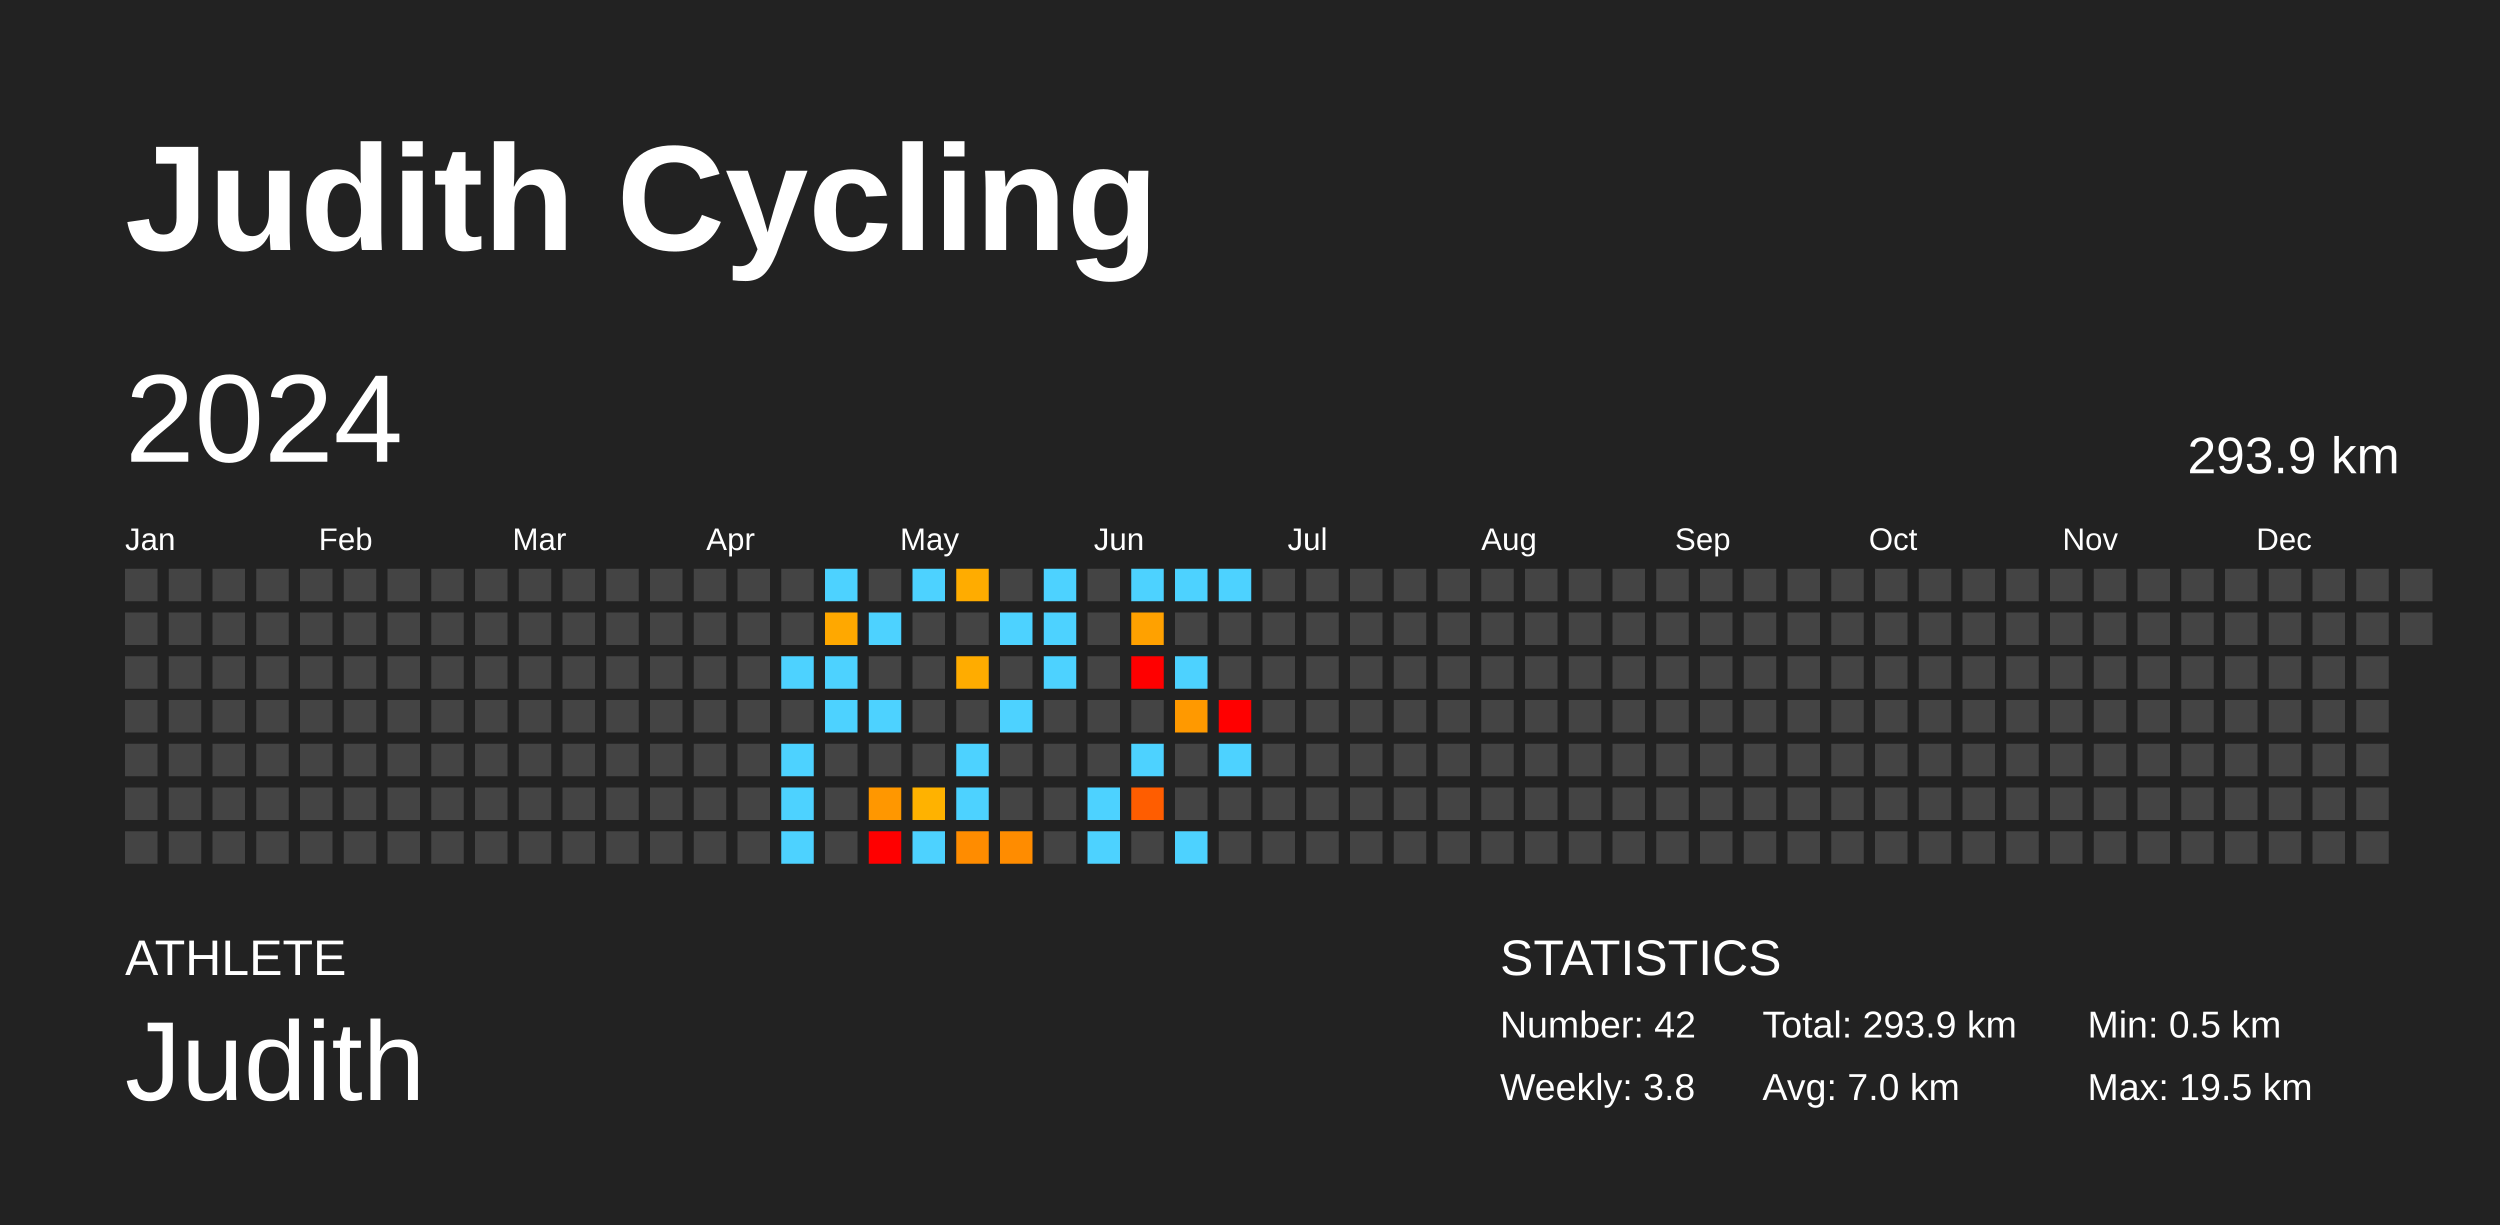
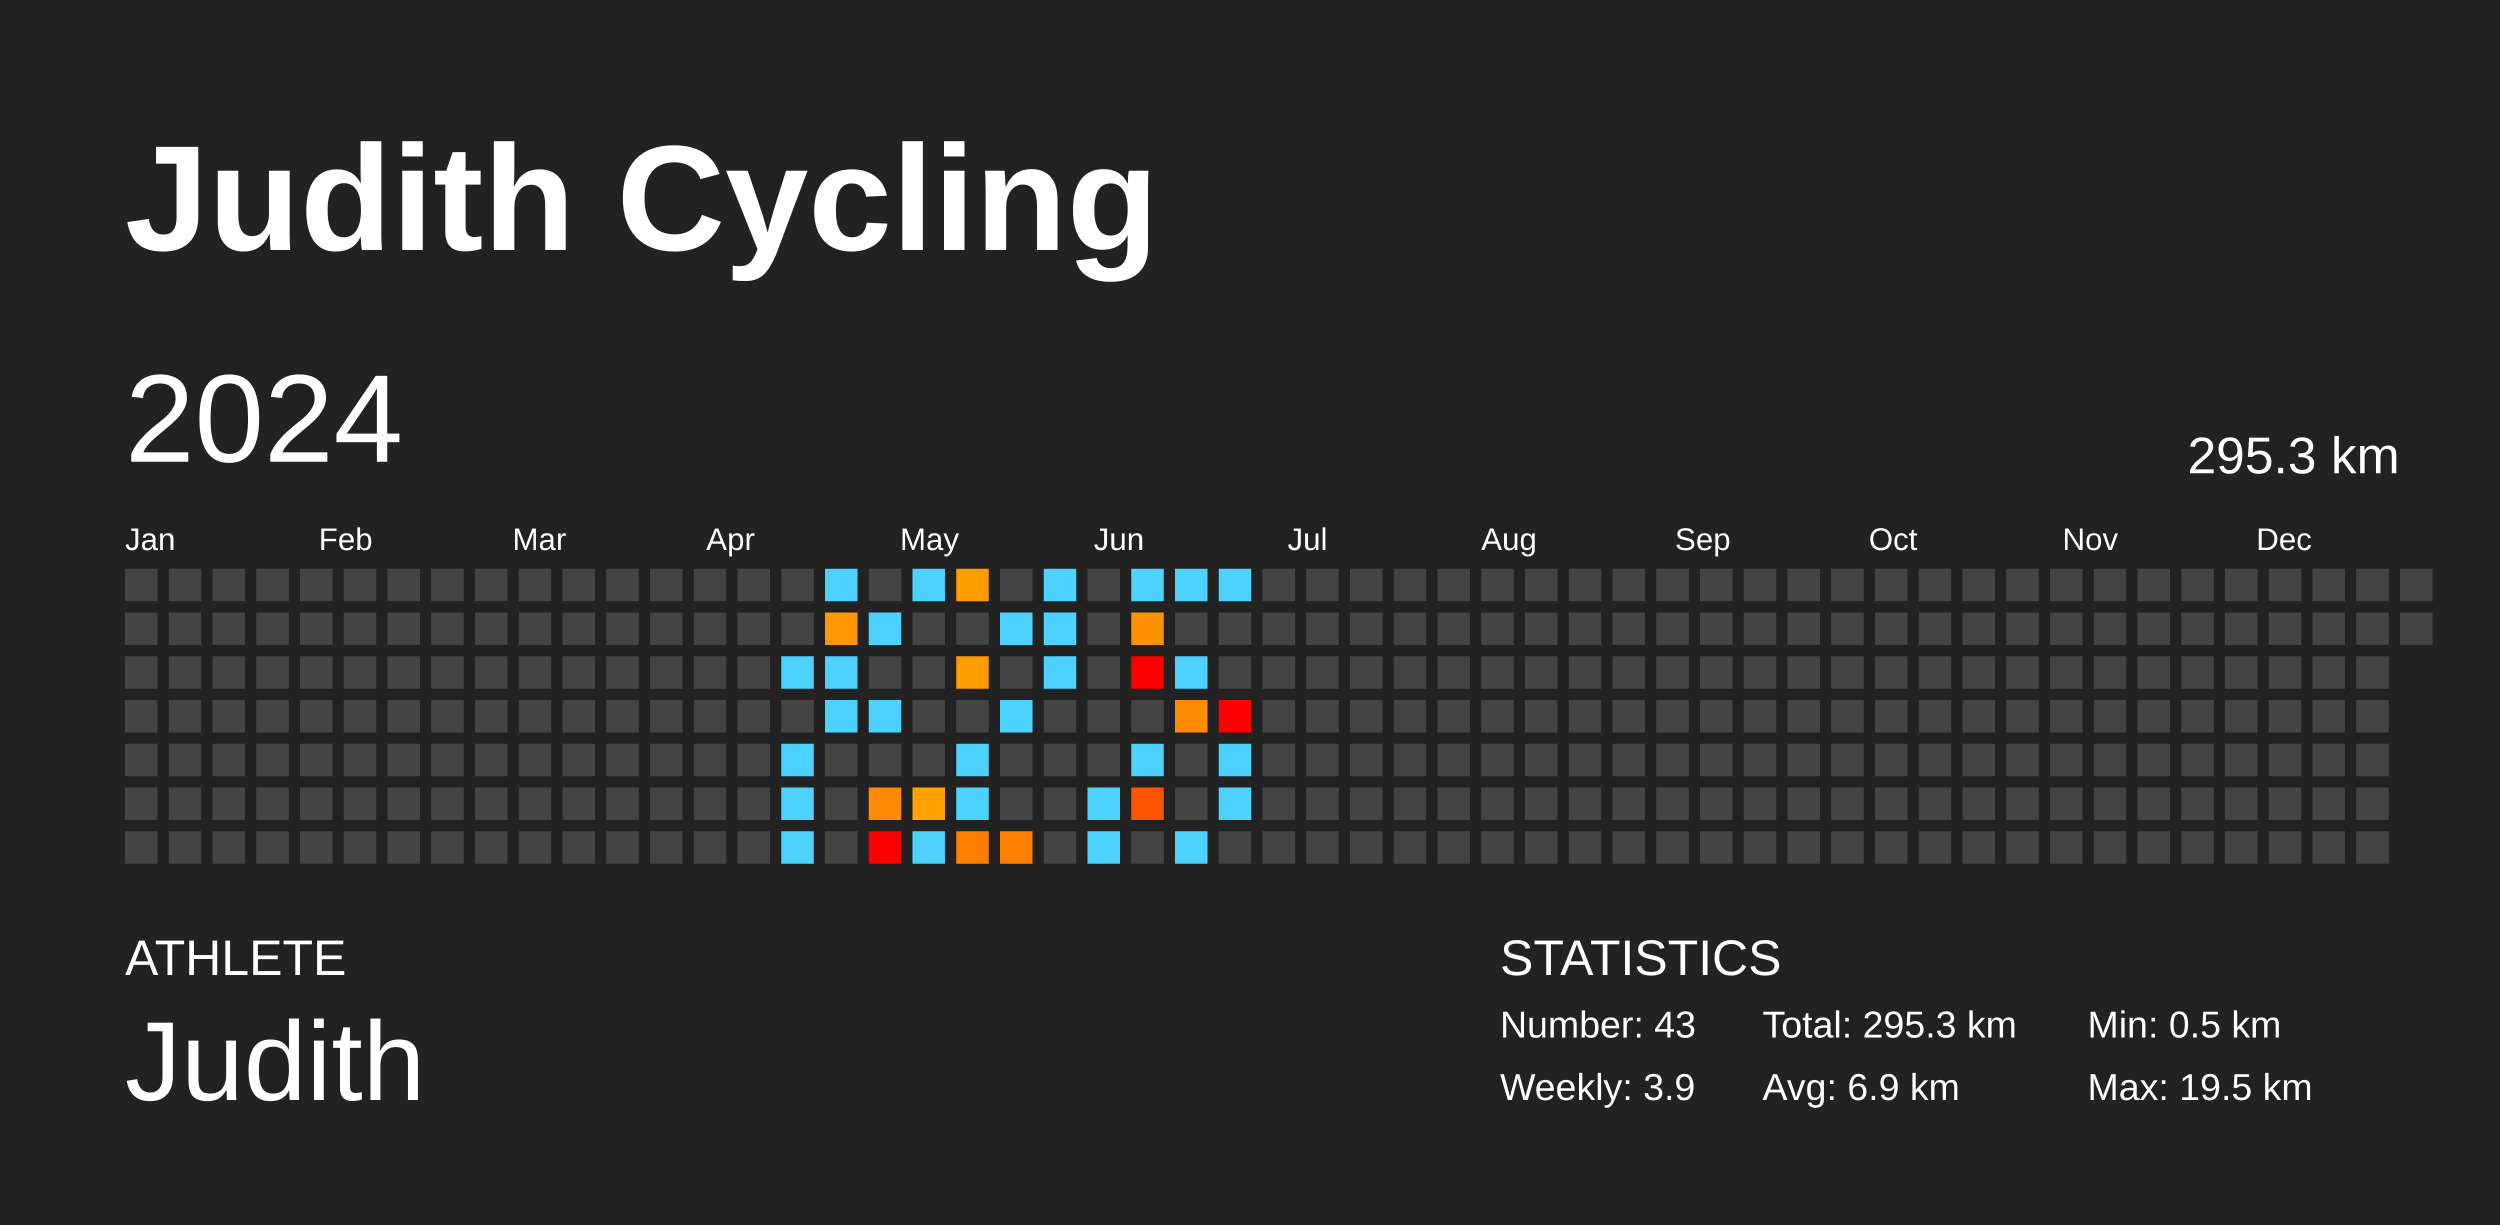
<svg xmlns="http://www.w3.org/2000/svg" baseProfile="full" height="98mm" version="1.1" viewBox="0,0,200,98" width="200mm">
  <defs />
  <rect fill="#222222" height="98" width="200" x="0" y="0" />
  <text fill="#FFFFFF" style="font-size:12px; font-family:Arial; font-weight:bold;" x="10" y="20">Judith Cycling</text>
  <text fill="#FFFFFF" style="font-size:4px; font-family:Arial" x="10" y="78">ATHLETE</text>
  <text fill="#FFFFFF" style="font-size:9px; font-family:Arial" x="10" y="88">Judith</text>
  <text fill="#FFFFFF" style="font-size:4px; font-family:Arial" x="120" y="78">STATISTICS</text>
-   <text fill="#FFFFFF" style="font-size:3px; font-family:Arial" x="120" y="83">Number: 42</text>
-   <text fill="#FFFFFF" style="font-size:3px; font-family:Arial" x="120" y="88">Weekly: 3.8</text>
-   <text fill="#FFFFFF" style="font-size:3px; font-family:Arial" x="141" y="83">Total: 293.9 km</text>
-   <text fill="#FFFFFF" style="font-size:3px; font-family:Arial" x="141" y="88">Avg: 7.0 km</text>
+   <text fill="#FFFFFF" style="font-size:3px; font-family:Arial" x="120" y="83">Number: 43</text>
+   <text fill="#FFFFFF" style="font-size:3px; font-family:Arial" x="120" y="88">Weekly: 3.9</text>
+   <text fill="#FFFFFF" style="font-size:3px; font-family:Arial" x="141" y="83">Total: 295.3 km</text>
+   <text fill="#FFFFFF" style="font-size:3px; font-family:Arial" x="141" y="88">Avg: 6.9 km</text>
  <text fill="#FFFFFF" style="font-size:3px; font-family:Arial" x="167" y="83">Min: 0.5 km</text>
  <text fill="#FFFFFF" style="font-size:3px; font-family:Arial" x="167" y="88">Max: 19.5 km</text>
  <text dominant-baseline="hanging" fill="#FFFFFF" style="font-size:10.0px; font-family:Arial;" x="10" y="30">2024</text>
-   <text dominant-baseline="hanging" fill="#FFFFFF" style="font-size:4.125px; font-family:Arial;" x="175" y="35">293.9 km</text>
+   <text dominant-baseline="hanging" fill="#FFFFFF" style="font-size:4.125px; font-family:Arial;" x="175" y="35">295.3 km</text>
  <text fill="#FFFFFF" style="font-size:2.5px; font-family:Arial" x="10.0" y="44">Jan</text>
  <text fill="#FFFFFF" style="font-size:2.5px; font-family:Arial" x="25.5" y="44">Feb</text>
  <text fill="#FFFFFF" style="font-size:2.5px; font-family:Arial" x="41.0" y="44">Mar</text>
  <text fill="#FFFFFF" style="font-size:2.5px; font-family:Arial" x="56.5" y="44">Apr</text>
  <text fill="#FFFFFF" style="font-size:2.5px; font-family:Arial" x="72.0" y="44">May</text>
  <text fill="#FFFFFF" style="font-size:2.5px; font-family:Arial" x="87.5" y="44">Jun</text>
  <text fill="#FFFFFF" style="font-size:2.5px; font-family:Arial" x="103.0" y="44">Jul</text>
  <text fill="#FFFFFF" style="font-size:2.5px; font-family:Arial" x="118.5" y="44">Aug</text>
  <text fill="#FFFFFF" style="font-size:2.5px; font-family:Arial" x="134.0" y="44">Sep</text>
  <text fill="#FFFFFF" style="font-size:2.5px; font-family:Arial" x="149.5" y="44">Oct</text>
  <text fill="#FFFFFF" style="font-size:2.5px; font-family:Arial" x="165.0" y="44">Nov</text>
  <text fill="#FFFFFF" style="font-size:2.5px; font-family:Arial" x="180.5" y="44">Dec</text>
  <rect fill="#444444" height="2.6" width="2.6" x="10.0" y="45.5" />
  <rect fill="#444444" height="2.6" width="2.6" x="10.0" y="49.0" />
  <rect fill="#444444" height="2.6" width="2.6" x="10.0" y="52.5" />
  <rect fill="#444444" height="2.6" width="2.6" x="10.0" y="56.0" />
  <rect fill="#444444" height="2.6" width="2.6" x="10.0" y="59.5" />
  <rect fill="#444444" height="2.6" width="2.6" x="10.0" y="63.0" />
  <rect fill="#444444" height="2.6" width="2.6" x="10.0" y="66.5" />
  <rect fill="#444444" height="2.6" width="2.6" x="13.5" y="45.5" />
  <rect fill="#444444" height="2.6" width="2.6" x="13.5" y="49.0" />
  <rect fill="#444444" height="2.6" width="2.6" x="13.5" y="52.5" />
  <rect fill="#444444" height="2.6" width="2.6" x="13.5" y="56.0" />
  <rect fill="#444444" height="2.6" width="2.6" x="13.5" y="59.5" />
  <rect fill="#444444" height="2.6" width="2.6" x="13.5" y="63.0" />
  <rect fill="#444444" height="2.6" width="2.6" x="13.5" y="66.5" />
  <rect fill="#444444" height="2.6" width="2.6" x="17.0" y="45.5" />
  <rect fill="#444444" height="2.6" width="2.6" x="17.0" y="49.0" />
  <rect fill="#444444" height="2.6" width="2.6" x="17.0" y="52.5" />
  <rect fill="#444444" height="2.6" width="2.6" x="17.0" y="56.0" />
  <rect fill="#444444" height="2.6" width="2.6" x="17.0" y="59.5" />
  <rect fill="#444444" height="2.6" width="2.6" x="17.0" y="63.0" />
  <rect fill="#444444" height="2.6" width="2.6" x="17.0" y="66.5" />
  <rect fill="#444444" height="2.6" width="2.6" x="20.5" y="45.5" />
  <rect fill="#444444" height="2.6" width="2.6" x="20.5" y="49.0" />
  <rect fill="#444444" height="2.6" width="2.6" x="20.5" y="52.5" />
  <rect fill="#444444" height="2.6" width="2.6" x="20.5" y="56.0" />
  <rect fill="#444444" height="2.6" width="2.6" x="20.5" y="59.5" />
  <rect fill="#444444" height="2.6" width="2.6" x="20.5" y="63.0" />
  <rect fill="#444444" height="2.6" width="2.6" x="20.5" y="66.5" />
  <rect fill="#444444" height="2.6" width="2.6" x="24.0" y="45.5" />
  <rect fill="#444444" height="2.6" width="2.6" x="24.0" y="49.0" />
  <rect fill="#444444" height="2.6" width="2.6" x="24.0" y="52.5" />
  <rect fill="#444444" height="2.6" width="2.6" x="24.0" y="56.0" />
  <rect fill="#444444" height="2.6" width="2.6" x="24.0" y="59.5" />
  <rect fill="#444444" height="2.6" width="2.6" x="24.0" y="63.0" />
  <rect fill="#444444" height="2.6" width="2.6" x="24.0" y="66.5" />
  <rect fill="#444444" height="2.6" width="2.6" x="27.5" y="45.5" />
  <rect fill="#444444" height="2.6" width="2.6" x="27.5" y="49.0" />
  <rect fill="#444444" height="2.6" width="2.6" x="27.5" y="52.5" />
  <rect fill="#444444" height="2.6" width="2.6" x="27.5" y="56.0" />
  <rect fill="#444444" height="2.6" width="2.6" x="27.5" y="59.5" />
  <rect fill="#444444" height="2.6" width="2.6" x="27.5" y="63.0" />
  <rect fill="#444444" height="2.6" width="2.6" x="27.5" y="66.5" />
  <rect fill="#444444" height="2.6" width="2.6" x="31.0" y="45.5" />
  <rect fill="#444444" height="2.6" width="2.6" x="31.0" y="49.0" />
  <rect fill="#444444" height="2.6" width="2.6" x="31.0" y="52.5" />
  <rect fill="#444444" height="2.6" width="2.6" x="31.0" y="56.0" />
  <rect fill="#444444" height="2.6" width="2.6" x="31.0" y="59.5" />
  <rect fill="#444444" height="2.6" width="2.6" x="31.0" y="63.0" />
  <rect fill="#444444" height="2.6" width="2.6" x="31.0" y="66.5" />
  <rect fill="#444444" height="2.6" width="2.6" x="34.5" y="45.5" />
  <rect fill="#444444" height="2.6" width="2.6" x="34.5" y="49.0" />
  <rect fill="#444444" height="2.6" width="2.6" x="34.5" y="52.5" />
  <rect fill="#444444" height="2.6" width="2.6" x="34.5" y="56.0" />
  <rect fill="#444444" height="2.6" width="2.6" x="34.5" y="59.5" />
  <rect fill="#444444" height="2.6" width="2.6" x="34.5" y="63.0" />
  <rect fill="#444444" height="2.6" width="2.6" x="34.5" y="66.5" />
  <rect fill="#444444" height="2.6" width="2.6" x="38.0" y="45.5" />
  <rect fill="#444444" height="2.6" width="2.6" x="38.0" y="49.0" />
  <rect fill="#444444" height="2.6" width="2.6" x="38.0" y="52.5" />
  <rect fill="#444444" height="2.6" width="2.6" x="38.0" y="56.0" />
  <rect fill="#444444" height="2.6" width="2.6" x="38.0" y="59.5" />
  <rect fill="#444444" height="2.6" width="2.6" x="38.0" y="63.0" />
  <rect fill="#444444" height="2.6" width="2.6" x="38.0" y="66.5" />
  <rect fill="#444444" height="2.6" width="2.6" x="41.5" y="45.5" />
  <rect fill="#444444" height="2.6" width="2.6" x="41.5" y="49.0" />
  <rect fill="#444444" height="2.6" width="2.6" x="41.5" y="52.5" />
  <rect fill="#444444" height="2.6" width="2.6" x="41.5" y="56.0" />
  <rect fill="#444444" height="2.6" width="2.6" x="41.5" y="59.5" />
  <rect fill="#444444" height="2.6" width="2.6" x="41.5" y="63.0" />
  <rect fill="#444444" height="2.6" width="2.6" x="41.5" y="66.5" />
  <rect fill="#444444" height="2.6" width="2.6" x="45.0" y="45.5" />
  <rect fill="#444444" height="2.6" width="2.6" x="45.0" y="49.0" />
  <rect fill="#444444" height="2.6" width="2.6" x="45.0" y="52.5" />
  <rect fill="#444444" height="2.6" width="2.6" x="45.0" y="56.0" />
  <rect fill="#444444" height="2.6" width="2.6" x="45.0" y="59.5" />
  <rect fill="#444444" height="2.6" width="2.6" x="45.0" y="63.0" />
  <rect fill="#444444" height="2.6" width="2.6" x="45.0" y="66.5" />
  <rect fill="#444444" height="2.6" width="2.6" x="48.5" y="45.5" />
  <rect fill="#444444" height="2.6" width="2.6" x="48.5" y="49.0" />
  <rect fill="#444444" height="2.6" width="2.6" x="48.5" y="52.5" />
  <rect fill="#444444" height="2.6" width="2.6" x="48.5" y="56.0" />
  <rect fill="#444444" height="2.6" width="2.6" x="48.5" y="59.5" />
  <rect fill="#444444" height="2.6" width="2.6" x="48.5" y="63.0" />
  <rect fill="#444444" height="2.6" width="2.6" x="48.5" y="66.5" />
  <rect fill="#444444" height="2.6" width="2.6" x="52.0" y="45.5" />
  <rect fill="#444444" height="2.6" width="2.6" x="52.0" y="49.0" />
  <rect fill="#444444" height="2.6" width="2.6" x="52.0" y="52.5" />
  <rect fill="#444444" height="2.6" width="2.6" x="52.0" y="56.0" />
  <rect fill="#444444" height="2.6" width="2.6" x="52.0" y="59.5" />
  <rect fill="#444444" height="2.6" width="2.6" x="52.0" y="63.0" />
  <rect fill="#444444" height="2.6" width="2.6" x="52.0" y="66.5" />
  <rect fill="#444444" height="2.6" width="2.6" x="55.5" y="45.5" />
  <rect fill="#444444" height="2.6" width="2.6" x="55.5" y="49.0" />
  <rect fill="#444444" height="2.6" width="2.6" x="55.5" y="52.5" />
  <rect fill="#444444" height="2.6" width="2.6" x="55.5" y="56.0" />
  <rect fill="#444444" height="2.6" width="2.6" x="55.5" y="59.5" />
  <rect fill="#444444" height="2.6" width="2.6" x="55.5" y="63.0" />
  <rect fill="#444444" height="2.6" width="2.6" x="55.5" y="66.5" />
  <rect fill="#444444" height="2.6" width="2.6" x="59.0" y="45.5" />
  <rect fill="#444444" height="2.6" width="2.6" x="59.0" y="49.0" />
  <rect fill="#444444" height="2.6" width="2.6" x="59.0" y="52.5" />
  <rect fill="#444444" height="2.6" width="2.6" x="59.0" y="56.0" />
  <rect fill="#444444" height="2.6" width="2.6" x="59.0" y="59.5" />
  <rect fill="#444444" height="2.6" width="2.6" x="59.0" y="63.0" />
  <rect fill="#444444" height="2.6" width="2.6" x="59.0" y="66.5" />
  <rect fill="#444444" height="2.6" width="2.6" x="62.5" y="45.5" />
  <rect fill="#444444" height="2.6" width="2.6" x="62.5" y="49.0" />
  <rect fill="#4dd2ff" height="2.6" width="2.6" x="62.5" y="52.5" />
  <rect fill="#444444" height="2.6" width="2.6" x="62.5" y="56.0" />
  <rect fill="#4dd2ff" height="2.6" width="2.6" x="62.5" y="59.5" />
  <rect fill="#4dd2ff" height="2.6" width="2.6" x="62.5" y="63.0" />
  <rect fill="#4dd2ff" height="2.6" width="2.6" x="62.5" y="66.5" />
  <rect fill="#4dd2ff" height="2.6" width="2.6" x="66.0" y="45.5" />
-   <rect fill="#ffa800" height="2.6" width="2.6" x="66.0" y="49.0" />
+   <rect fill="#ff9800" height="2.6" width="2.6" x="66.0" y="49.0" />
  <rect fill="#4dd2ff" height="2.6" width="2.6" x="66.0" y="52.5" />
  <rect fill="#4dd2ff" height="2.6" width="2.6" x="66.0" y="56.0" />
  <rect fill="#444444" height="2.6" width="2.6" x="66.0" y="59.5" />
  <rect fill="#444444" height="2.6" width="2.6" x="66.0" y="63.0" />
  <rect fill="#444444" height="2.6" width="2.6" x="66.0" y="66.5" />
  <rect fill="#444444" height="2.6" width="2.6" x="69.5" y="45.5" />
  <rect fill="#4dd2ff" height="2.6" width="2.6" x="69.5" y="49.0" />
  <rect fill="#444444" height="2.6" width="2.6" x="69.5" y="52.5" />
  <rect fill="#4dd2ff" height="2.6" width="2.6" x="69.5" y="56.0" />
  <rect fill="#444444" height="2.6" width="2.6" x="69.5" y="59.5" />
-   <rect fill="#ff9700" height="2.6" width="2.6" x="69.5" y="63.0" />
+   <rect fill="#ff8900" height="2.6" width="2.6" x="69.5" y="63.0" />
  <rect fill="red" height="2.6" width="2.6" x="69.5" y="66.5" />
  <rect fill="#4dd2ff" height="2.6" width="2.6" x="73.0" y="45.5" />
  <rect fill="#444444" height="2.6" width="2.6" x="73.0" y="49.0" />
  <rect fill="#444444" height="2.6" width="2.6" x="73.0" y="52.5" />
  <rect fill="#444444" height="2.6" width="2.6" x="73.0" y="56.0" />
  <rect fill="#444444" height="2.6" width="2.6" x="73.0" y="59.5" />
-   <rect fill="#ffb200" height="2.6" width="2.6" x="73.0" y="63.0" />
+   <rect fill="#ffa100" height="2.6" width="2.6" x="73.0" y="63.0" />
  <rect fill="#4dd2ff" height="2.6" width="2.6" x="73.0" y="66.5" />
-   <rect fill="#ffac00" height="2.6" width="2.6" x="76.5" y="45.5" />
+   <rect fill="#ff9c00" height="2.6" width="2.6" x="76.5" y="45.5" />
  <rect fill="#444444" height="2.6" width="2.6" x="76.5" y="49.0" />
-   <rect fill="#ffac00" height="2.6" width="2.6" x="76.5" y="52.5" />
+   <rect fill="#ff9c00" height="2.6" width="2.6" x="76.5" y="52.5" />
  <rect fill="#444444" height="2.6" width="2.6" x="76.5" y="56.0" />
  <rect fill="#4dd2ff" height="2.6" width="2.6" x="76.5" y="59.5" />
  <rect fill="#4dd2ff" height="2.6" width="2.6" x="76.5" y="63.0" />
-   <rect fill="#ff8c00" height="2.6" width="2.6" x="76.5" y="66.5" />
+   <rect fill="#ff7f00" height="2.6" width="2.6" x="76.5" y="66.5" />
  <rect fill="#444444" height="2.6" width="2.6" x="80.0" y="45.5" />
  <rect fill="#4dd2ff" height="2.6" width="2.6" x="80.0" y="49.0" />
  <rect fill="#444444" height="2.6" width="2.6" x="80.0" y="52.5" />
  <rect fill="#4dd2ff" height="2.6" width="2.6" x="80.0" y="56.0" />
  <rect fill="#444444" height="2.6" width="2.6" x="80.0" y="59.5" />
  <rect fill="#444444" height="2.6" width="2.6" x="80.0" y="63.0" />
-   <rect fill="#ff8c00" height="2.6" width="2.6" x="80.0" y="66.5" />
+   <rect fill="#ff7f00" height="2.6" width="2.6" x="80.0" y="66.5" />
  <rect fill="#4dd2ff" height="2.6" width="2.6" x="83.5" y="45.5" />
  <rect fill="#4dd2ff" height="2.6" width="2.6" x="83.5" y="49.0" />
  <rect fill="#4dd2ff" height="2.6" width="2.6" x="83.5" y="52.5" />
  <rect fill="#444444" height="2.6" width="2.6" x="83.5" y="56.0" />
  <rect fill="#444444" height="2.6" width="2.6" x="83.5" y="59.5" />
  <rect fill="#444444" height="2.6" width="2.6" x="83.5" y="63.0" />
  <rect fill="#444444" height="2.6" width="2.6" x="83.5" y="66.5" />
  <rect fill="#444444" height="2.6" width="2.6" x="87.0" y="45.5" />
  <rect fill="#444444" height="2.6" width="2.6" x="87.0" y="49.0" />
  <rect fill="#444444" height="2.6" width="2.6" x="87.0" y="52.5" />
  <rect fill="#444444" height="2.6" width="2.6" x="87.0" y="56.0" />
  <rect fill="#444444" height="2.6" width="2.6" x="87.0" y="59.5" />
  <rect fill="#4dd2ff" height="2.6" width="2.6" x="87.0" y="63.0" />
  <rect fill="#4dd2ff" height="2.6" width="2.6" x="87.0" y="66.5" />
  <rect fill="#4dd2ff" height="2.6" width="2.6" x="90.5" y="45.5" />
-   <rect fill="#ffa100" height="2.6" width="2.6" x="90.5" y="49.0" />
+   <rect fill="#ff9200" height="2.6" width="2.6" x="90.5" y="49.0" />
  <rect fill="red" height="2.6" width="2.6" x="90.5" y="52.5" />
  <rect fill="#444444" height="2.6" width="2.6" x="90.5" y="56.0" />
  <rect fill="#4dd2ff" height="2.6" width="2.6" x="90.5" y="59.5" />
-   <rect fill="#ff5d00" height="2.6" width="2.6" x="90.5" y="63.0" />
+   <rect fill="#ff5500" height="2.6" width="2.6" x="90.5" y="63.0" />
  <rect fill="#444444" height="2.6" width="2.6" x="90.5" y="66.5" />
  <rect fill="#4dd2ff" height="2.6" width="2.6" x="94.0" y="45.5" />
  <rect fill="#444444" height="2.6" width="2.6" x="94.0" y="49.0" />
  <rect fill="#4dd2ff" height="2.6" width="2.6" x="94.0" y="52.5" />
-   <rect fill="#ff9900" height="2.6" width="2.6" x="94.0" y="56.0" />
+   <rect fill="#ff8b00" height="2.6" width="2.6" x="94.0" y="56.0" />
  <rect fill="#444444" height="2.6" width="2.6" x="94.0" y="59.5" />
  <rect fill="#444444" height="2.6" width="2.6" x="94.0" y="63.0" />
  <rect fill="#4dd2ff" height="2.6" width="2.6" x="94.0" y="66.5" />
  <rect fill="#4dd2ff" height="2.6" width="2.6" x="97.5" y="45.5" />
  <rect fill="#444444" height="2.6" width="2.6" x="97.5" y="49.0" />
  <rect fill="#444444" height="2.6" width="2.6" x="97.5" y="52.5" />
  <rect fill="red" height="2.6" width="2.6" x="97.5" y="56.0" />
  <rect fill="#4dd2ff" height="2.6" width="2.6" x="97.5" y="59.5" />
-   <rect fill="#444444" height="2.6" width="2.6" x="97.5" y="63.0" />
+   <rect fill="#4dd2ff" height="2.6" width="2.6" x="97.5" y="63.0" />
  <rect fill="#444444" height="2.6" width="2.6" x="97.5" y="66.5" />
  <rect fill="#444444" height="2.6" width="2.6" x="101.0" y="45.5" />
  <rect fill="#444444" height="2.6" width="2.6" x="101.0" y="49.0" />
  <rect fill="#444444" height="2.6" width="2.6" x="101.0" y="52.5" />
  <rect fill="#444444" height="2.6" width="2.6" x="101.0" y="56.0" />
  <rect fill="#444444" height="2.6" width="2.6" x="101.0" y="59.5" />
  <rect fill="#444444" height="2.6" width="2.6" x="101.0" y="63.0" />
  <rect fill="#444444" height="2.6" width="2.6" x="101.0" y="66.5" />
  <rect fill="#444444" height="2.6" width="2.6" x="104.5" y="45.5" />
  <rect fill="#444444" height="2.6" width="2.6" x="104.5" y="49.0" />
  <rect fill="#444444" height="2.6" width="2.6" x="104.5" y="52.5" />
  <rect fill="#444444" height="2.6" width="2.6" x="104.5" y="56.0" />
  <rect fill="#444444" height="2.6" width="2.6" x="104.5" y="59.5" />
  <rect fill="#444444" height="2.6" width="2.6" x="104.5" y="63.0" />
  <rect fill="#444444" height="2.6" width="2.6" x="104.5" y="66.5" />
  <rect fill="#444444" height="2.6" width="2.6" x="108.0" y="45.5" />
  <rect fill="#444444" height="2.6" width="2.6" x="108.0" y="49.0" />
  <rect fill="#444444" height="2.6" width="2.6" x="108.0" y="52.5" />
  <rect fill="#444444" height="2.6" width="2.6" x="108.0" y="56.0" />
  <rect fill="#444444" height="2.6" width="2.6" x="108.0" y="59.5" />
  <rect fill="#444444" height="2.6" width="2.6" x="108.0" y="63.0" />
  <rect fill="#444444" height="2.6" width="2.6" x="108.0" y="66.5" />
  <rect fill="#444444" height="2.6" width="2.6" x="111.5" y="45.5" />
  <rect fill="#444444" height="2.6" width="2.6" x="111.5" y="49.0" />
  <rect fill="#444444" height="2.6" width="2.6" x="111.5" y="52.5" />
  <rect fill="#444444" height="2.6" width="2.6" x="111.5" y="56.0" />
  <rect fill="#444444" height="2.6" width="2.6" x="111.5" y="59.5" />
  <rect fill="#444444" height="2.6" width="2.6" x="111.5" y="63.0" />
  <rect fill="#444444" height="2.6" width="2.6" x="111.5" y="66.5" />
  <rect fill="#444444" height="2.6" width="2.6" x="115.0" y="45.5" />
  <rect fill="#444444" height="2.6" width="2.6" x="115.0" y="49.0" />
  <rect fill="#444444" height="2.6" width="2.6" x="115.0" y="52.5" />
  <rect fill="#444444" height="2.6" width="2.6" x="115.0" y="56.0" />
  <rect fill="#444444" height="2.6" width="2.6" x="115.0" y="59.5" />
  <rect fill="#444444" height="2.6" width="2.6" x="115.0" y="63.0" />
  <rect fill="#444444" height="2.6" width="2.6" x="115.0" y="66.5" />
  <rect fill="#444444" height="2.6" width="2.6" x="118.5" y="45.5" />
  <rect fill="#444444" height="2.6" width="2.6" x="118.5" y="49.0" />
  <rect fill="#444444" height="2.6" width="2.6" x="118.5" y="52.5" />
  <rect fill="#444444" height="2.6" width="2.6" x="118.5" y="56.0" />
  <rect fill="#444444" height="2.6" width="2.6" x="118.5" y="59.5" />
  <rect fill="#444444" height="2.6" width="2.6" x="118.5" y="63.0" />
  <rect fill="#444444" height="2.6" width="2.6" x="118.5" y="66.5" />
  <rect fill="#444444" height="2.6" width="2.6" x="122.0" y="45.5" />
  <rect fill="#444444" height="2.6" width="2.6" x="122.0" y="49.0" />
  <rect fill="#444444" height="2.6" width="2.6" x="122.0" y="52.5" />
  <rect fill="#444444" height="2.6" width="2.6" x="122.0" y="56.0" />
  <rect fill="#444444" height="2.6" width="2.6" x="122.0" y="59.5" />
  <rect fill="#444444" height="2.6" width="2.6" x="122.0" y="63.0" />
  <rect fill="#444444" height="2.6" width="2.6" x="122.0" y="66.5" />
  <rect fill="#444444" height="2.6" width="2.6" x="125.5" y="45.5" />
  <rect fill="#444444" height="2.6" width="2.6" x="125.5" y="49.0" />
  <rect fill="#444444" height="2.6" width="2.6" x="125.5" y="52.5" />
  <rect fill="#444444" height="2.6" width="2.6" x="125.5" y="56.0" />
  <rect fill="#444444" height="2.6" width="2.6" x="125.5" y="59.5" />
  <rect fill="#444444" height="2.6" width="2.6" x="125.5" y="63.0" />
  <rect fill="#444444" height="2.6" width="2.6" x="125.5" y="66.5" />
  <rect fill="#444444" height="2.6" width="2.6" x="129.0" y="45.5" />
  <rect fill="#444444" height="2.6" width="2.6" x="129.0" y="49.0" />
  <rect fill="#444444" height="2.6" width="2.6" x="129.0" y="52.5" />
  <rect fill="#444444" height="2.6" width="2.6" x="129.0" y="56.0" />
  <rect fill="#444444" height="2.6" width="2.6" x="129.0" y="59.5" />
  <rect fill="#444444" height="2.6" width="2.6" x="129.0" y="63.0" />
  <rect fill="#444444" height="2.6" width="2.6" x="129.0" y="66.5" />
  <rect fill="#444444" height="2.6" width="2.6" x="132.5" y="45.5" />
  <rect fill="#444444" height="2.6" width="2.6" x="132.5" y="49.0" />
  <rect fill="#444444" height="2.6" width="2.6" x="132.5" y="52.5" />
  <rect fill="#444444" height="2.6" width="2.6" x="132.5" y="56.0" />
  <rect fill="#444444" height="2.6" width="2.6" x="132.5" y="59.5" />
  <rect fill="#444444" height="2.6" width="2.6" x="132.5" y="63.0" />
  <rect fill="#444444" height="2.6" width="2.6" x="132.5" y="66.5" />
  <rect fill="#444444" height="2.6" width="2.6" x="136.0" y="45.5" />
  <rect fill="#444444" height="2.6" width="2.6" x="136.0" y="49.0" />
  <rect fill="#444444" height="2.6" width="2.6" x="136.0" y="52.5" />
  <rect fill="#444444" height="2.6" width="2.6" x="136.0" y="56.0" />
  <rect fill="#444444" height="2.6" width="2.6" x="136.0" y="59.5" />
  <rect fill="#444444" height="2.6" width="2.6" x="136.0" y="63.0" />
  <rect fill="#444444" height="2.6" width="2.6" x="136.0" y="66.5" />
  <rect fill="#444444" height="2.6" width="2.6" x="139.5" y="45.5" />
  <rect fill="#444444" height="2.6" width="2.6" x="139.5" y="49.0" />
  <rect fill="#444444" height="2.6" width="2.6" x="139.5" y="52.5" />
  <rect fill="#444444" height="2.6" width="2.6" x="139.5" y="56.0" />
  <rect fill="#444444" height="2.6" width="2.6" x="139.5" y="59.5" />
  <rect fill="#444444" height="2.6" width="2.6" x="139.5" y="63.0" />
  <rect fill="#444444" height="2.6" width="2.6" x="139.5" y="66.5" />
  <rect fill="#444444" height="2.6" width="2.6" x="143.0" y="45.5" />
  <rect fill="#444444" height="2.6" width="2.6" x="143.0" y="49.0" />
  <rect fill="#444444" height="2.6" width="2.6" x="143.0" y="52.5" />
  <rect fill="#444444" height="2.6" width="2.6" x="143.0" y="56.0" />
  <rect fill="#444444" height="2.6" width="2.6" x="143.0" y="59.5" />
  <rect fill="#444444" height="2.6" width="2.6" x="143.0" y="63.0" />
  <rect fill="#444444" height="2.6" width="2.6" x="143.0" y="66.5" />
  <rect fill="#444444" height="2.6" width="2.6" x="146.5" y="45.5" />
  <rect fill="#444444" height="2.6" width="2.6" x="146.5" y="49.0" />
  <rect fill="#444444" height="2.6" width="2.6" x="146.5" y="52.5" />
  <rect fill="#444444" height="2.6" width="2.6" x="146.5" y="56.0" />
  <rect fill="#444444" height="2.6" width="2.6" x="146.5" y="59.5" />
  <rect fill="#444444" height="2.6" width="2.6" x="146.5" y="63.0" />
  <rect fill="#444444" height="2.6" width="2.6" x="146.5" y="66.5" />
  <rect fill="#444444" height="2.6" width="2.6" x="150.0" y="45.5" />
  <rect fill="#444444" height="2.6" width="2.6" x="150.0" y="49.0" />
  <rect fill="#444444" height="2.6" width="2.6" x="150.0" y="52.5" />
  <rect fill="#444444" height="2.6" width="2.6" x="150.0" y="56.0" />
  <rect fill="#444444" height="2.6" width="2.6" x="150.0" y="59.5" />
  <rect fill="#444444" height="2.6" width="2.6" x="150.0" y="63.0" />
  <rect fill="#444444" height="2.6" width="2.6" x="150.0" y="66.5" />
  <rect fill="#444444" height="2.6" width="2.6" x="153.5" y="45.5" />
  <rect fill="#444444" height="2.6" width="2.6" x="153.5" y="49.0" />
  <rect fill="#444444" height="2.6" width="2.6" x="153.5" y="52.5" />
  <rect fill="#444444" height="2.6" width="2.6" x="153.5" y="56.0" />
  <rect fill="#444444" height="2.6" width="2.6" x="153.5" y="59.5" />
  <rect fill="#444444" height="2.6" width="2.6" x="153.5" y="63.0" />
  <rect fill="#444444" height="2.6" width="2.6" x="153.5" y="66.5" />
  <rect fill="#444444" height="2.6" width="2.6" x="157.0" y="45.5" />
  <rect fill="#444444" height="2.6" width="2.6" x="157.0" y="49.0" />
  <rect fill="#444444" height="2.6" width="2.6" x="157.0" y="52.5" />
  <rect fill="#444444" height="2.6" width="2.6" x="157.0" y="56.0" />
  <rect fill="#444444" height="2.6" width="2.6" x="157.0" y="59.5" />
  <rect fill="#444444" height="2.6" width="2.6" x="157.0" y="63.0" />
  <rect fill="#444444" height="2.6" width="2.6" x="157.0" y="66.5" />
  <rect fill="#444444" height="2.6" width="2.6" x="160.5" y="45.5" />
  <rect fill="#444444" height="2.6" width="2.6" x="160.5" y="49.0" />
  <rect fill="#444444" height="2.6" width="2.6" x="160.5" y="52.5" />
  <rect fill="#444444" height="2.6" width="2.6" x="160.5" y="56.0" />
  <rect fill="#444444" height="2.6" width="2.6" x="160.5" y="59.5" />
  <rect fill="#444444" height="2.6" width="2.6" x="160.5" y="63.0" />
  <rect fill="#444444" height="2.6" width="2.6" x="160.5" y="66.5" />
  <rect fill="#444444" height="2.6" width="2.6" x="164.0" y="45.5" />
  <rect fill="#444444" height="2.6" width="2.6" x="164.0" y="49.0" />
  <rect fill="#444444" height="2.6" width="2.6" x="164.0" y="52.5" />
  <rect fill="#444444" height="2.6" width="2.6" x="164.0" y="56.0" />
  <rect fill="#444444" height="2.6" width="2.6" x="164.0" y="59.5" />
  <rect fill="#444444" height="2.6" width="2.6" x="164.0" y="63.0" />
  <rect fill="#444444" height="2.6" width="2.6" x="164.0" y="66.5" />
  <rect fill="#444444" height="2.6" width="2.6" x="167.5" y="45.5" />
  <rect fill="#444444" height="2.6" width="2.6" x="167.5" y="49.0" />
  <rect fill="#444444" height="2.6" width="2.6" x="167.5" y="52.5" />
  <rect fill="#444444" height="2.6" width="2.6" x="167.5" y="56.0" />
  <rect fill="#444444" height="2.6" width="2.6" x="167.5" y="59.5" />
  <rect fill="#444444" height="2.6" width="2.6" x="167.5" y="63.0" />
  <rect fill="#444444" height="2.6" width="2.6" x="167.5" y="66.5" />
  <rect fill="#444444" height="2.6" width="2.6" x="171.0" y="45.5" />
  <rect fill="#444444" height="2.6" width="2.6" x="171.0" y="49.0" />
  <rect fill="#444444" height="2.6" width="2.6" x="171.0" y="52.5" />
  <rect fill="#444444" height="2.6" width="2.6" x="171.0" y="56.0" />
  <rect fill="#444444" height="2.6" width="2.6" x="171.0" y="59.5" />
  <rect fill="#444444" height="2.6" width="2.6" x="171.0" y="63.0" />
  <rect fill="#444444" height="2.6" width="2.6" x="171.0" y="66.5" />
  <rect fill="#444444" height="2.6" width="2.6" x="174.5" y="45.5" />
  <rect fill="#444444" height="2.6" width="2.6" x="174.5" y="49.0" />
  <rect fill="#444444" height="2.6" width="2.6" x="174.5" y="52.5" />
  <rect fill="#444444" height="2.6" width="2.6" x="174.5" y="56.0" />
  <rect fill="#444444" height="2.6" width="2.6" x="174.5" y="59.5" />
  <rect fill="#444444" height="2.6" width="2.6" x="174.5" y="63.0" />
  <rect fill="#444444" height="2.6" width="2.6" x="174.5" y="66.5" />
  <rect fill="#444444" height="2.6" width="2.6" x="178.0" y="45.5" />
  <rect fill="#444444" height="2.6" width="2.6" x="178.0" y="49.0" />
  <rect fill="#444444" height="2.6" width="2.6" x="178.0" y="52.5" />
  <rect fill="#444444" height="2.6" width="2.6" x="178.0" y="56.0" />
  <rect fill="#444444" height="2.6" width="2.6" x="178.0" y="59.5" />
  <rect fill="#444444" height="2.6" width="2.6" x="178.0" y="63.0" />
  <rect fill="#444444" height="2.6" width="2.6" x="178.0" y="66.5" />
  <rect fill="#444444" height="2.6" width="2.6" x="181.5" y="45.5" />
  <rect fill="#444444" height="2.6" width="2.6" x="181.5" y="49.0" />
  <rect fill="#444444" height="2.6" width="2.6" x="181.5" y="52.5" />
  <rect fill="#444444" height="2.6" width="2.6" x="181.5" y="56.0" />
  <rect fill="#444444" height="2.6" width="2.6" x="181.5" y="59.5" />
  <rect fill="#444444" height="2.6" width="2.6" x="181.5" y="63.0" />
  <rect fill="#444444" height="2.6" width="2.6" x="181.5" y="66.5" />
  <rect fill="#444444" height="2.6" width="2.6" x="185.0" y="45.5" />
  <rect fill="#444444" height="2.6" width="2.6" x="185.0" y="49.0" />
  <rect fill="#444444" height="2.6" width="2.6" x="185.0" y="52.5" />
  <rect fill="#444444" height="2.6" width="2.6" x="185.0" y="56.0" />
  <rect fill="#444444" height="2.6" width="2.6" x="185.0" y="59.5" />
  <rect fill="#444444" height="2.6" width="2.6" x="185.0" y="63.0" />
  <rect fill="#444444" height="2.6" width="2.6" x="185.0" y="66.5" />
  <rect fill="#444444" height="2.6" width="2.6" x="188.5" y="45.5" />
  <rect fill="#444444" height="2.6" width="2.6" x="188.5" y="49.0" />
  <rect fill="#444444" height="2.6" width="2.6" x="188.5" y="52.5" />
  <rect fill="#444444" height="2.6" width="2.6" x="188.5" y="56.0" />
  <rect fill="#444444" height="2.6" width="2.6" x="188.5" y="59.5" />
  <rect fill="#444444" height="2.6" width="2.6" x="188.5" y="63.0" />
  <rect fill="#444444" height="2.6" width="2.6" x="188.5" y="66.5" />
  <rect fill="#444444" height="2.6" width="2.6" x="192.0" y="45.5" />
  <rect fill="#444444" height="2.6" width="2.6" x="192.0" y="49.0" />
</svg>
